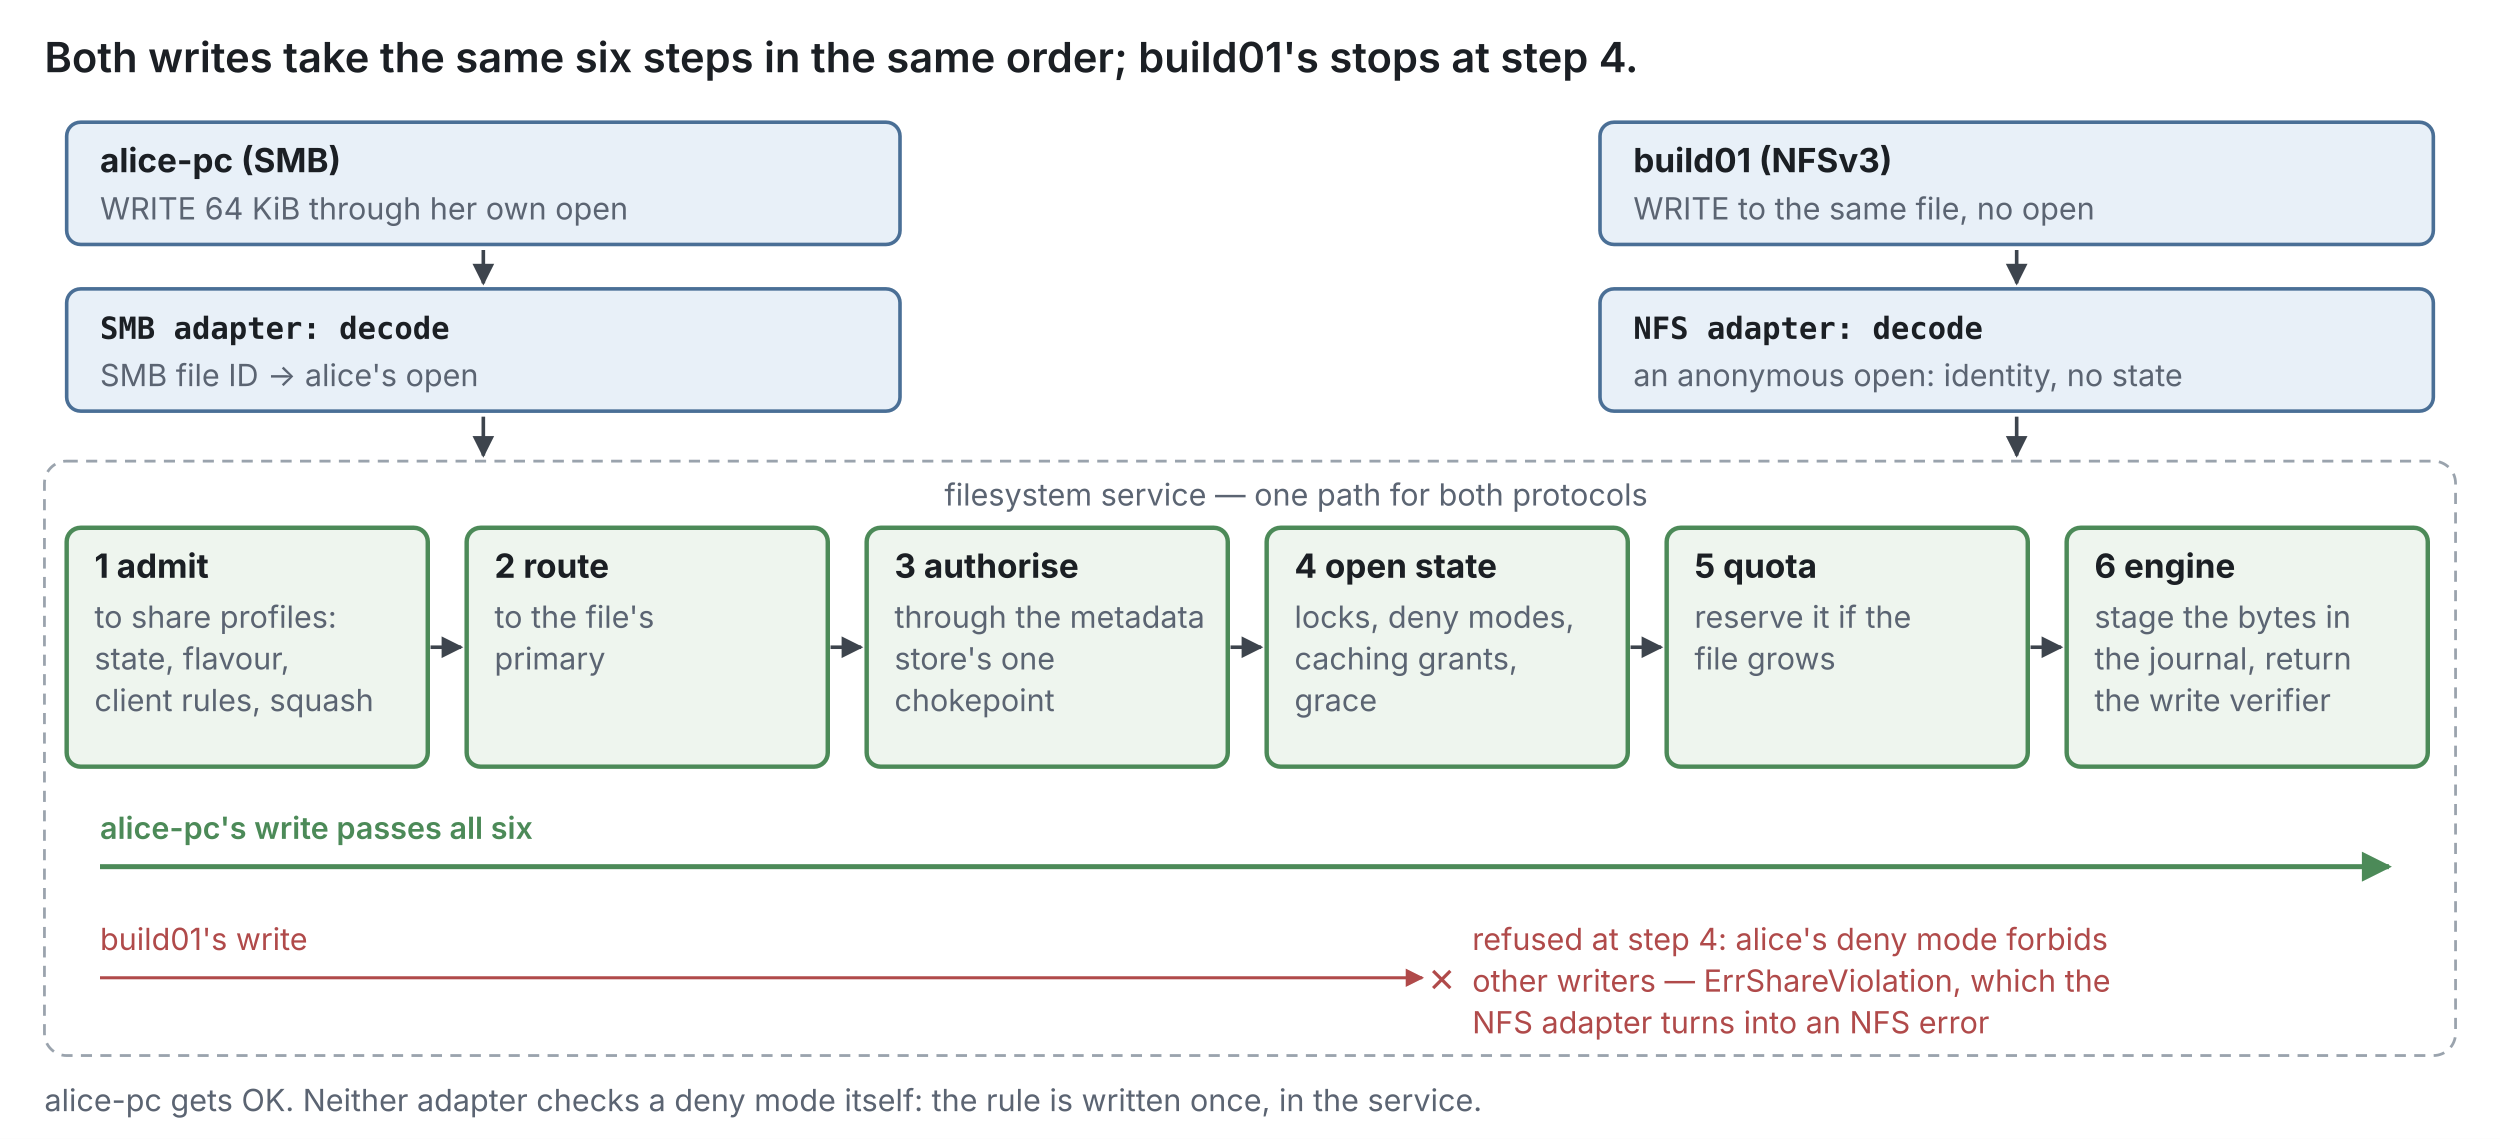
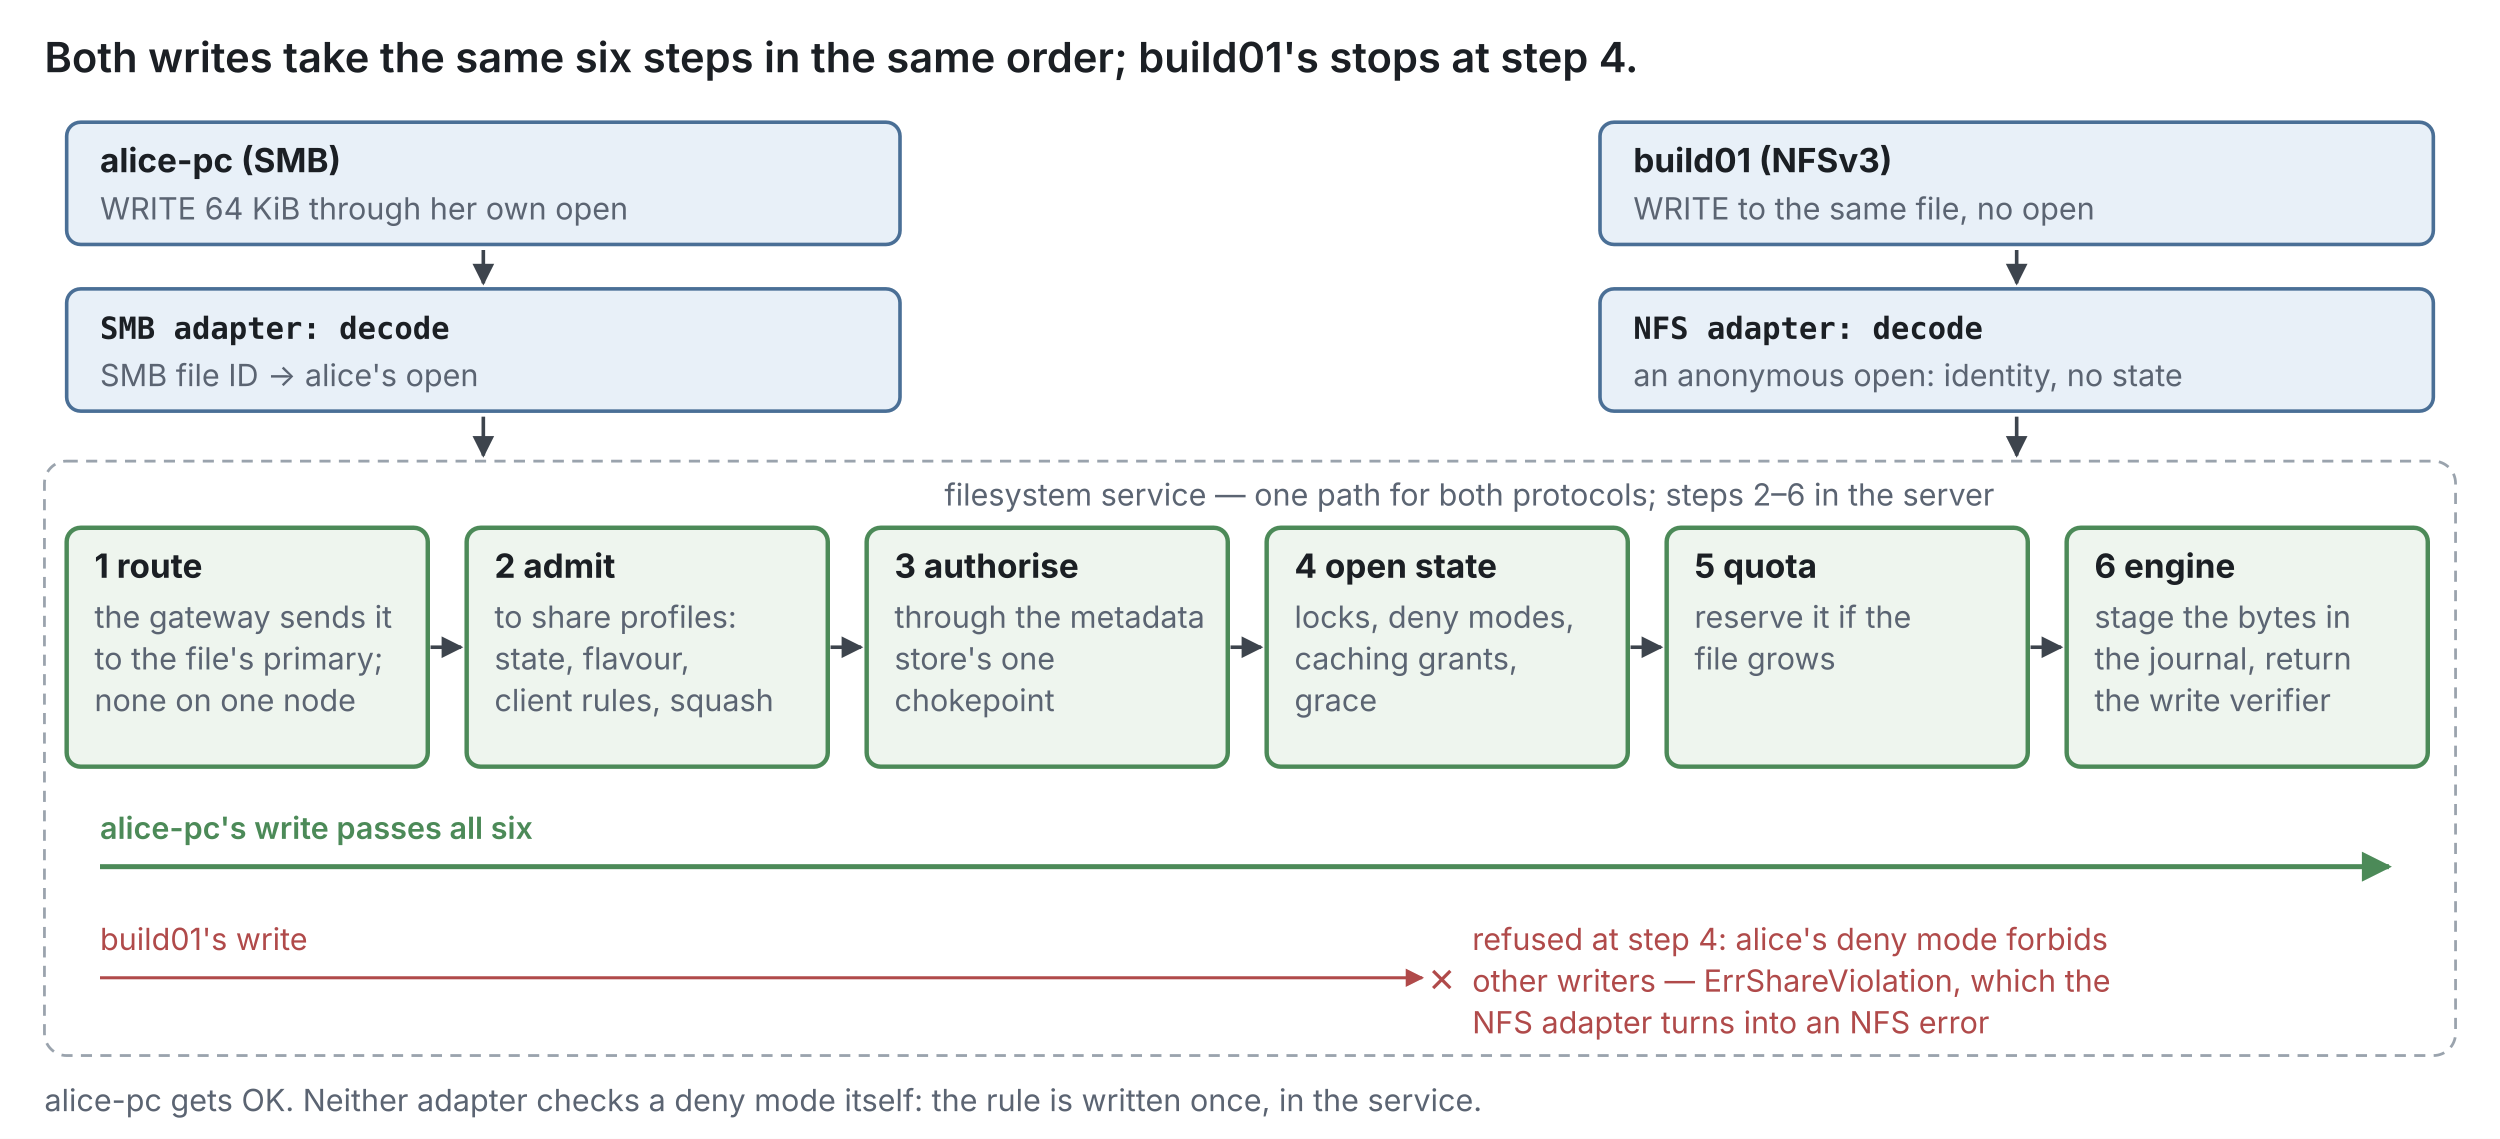
<svg xmlns="http://www.w3.org/2000/svg" viewBox="0 0 900 410" width="900" height="410" font-family="system-ui,-apple-system,Segoe UI,sans-serif">
  <defs>
    <marker id="a" viewBox="0 0 10 10" refX="9" refY="5" markerWidth="6" markerHeight="6" orient="auto-start-reverse">
      <path d="M0,0 L10,5 L0,10 z" fill="#3d444d" />
    </marker>
    <marker id="r" viewBox="0 0 10 10" refX="9" refY="5" markerWidth="6" markerHeight="6" orient="auto-start-reverse">
      <path d="M0,0 L10,5 L0,10 z" fill="#b04a4a" />
    </marker>
    <marker id="g" viewBox="0 0 10 10" refX="9" refY="5" markerWidth="6" markerHeight="6" orient="auto-start-reverse">
      <path d="M0,0 L10,5 L0,10 z" fill="#4c8a58" />
    </marker>
    <style>
      .t{font-size:15px;font-weight:600;fill:#1b1f24}.h{font-size:12px;font-weight:700;fill:#1b1f24}
      .s{font-size:11px;fill:#5b6472}.e{font-size:11px;fill:#b04a4a}.ok{font-size:11px;font-weight:600;fill:#4c8a58}
      .no{font-size:12px;font-weight:700;fill:#b04a4a}
      .m{font-family:ui-monospace,SFMono-Regular,Menlo,monospace;font-size:11px;font-weight:600;fill:#1b1f24}
      .pr{fill:#e8f0f8;stroke:#4a6f96;stroke-width:1.3}
      .sv{fill:#eef5ee;stroke:#4c8a58;stroke-width:1.6}
      .st{fill:#eceff2;stroke:#5b6472;stroke-width:1.4}
      .dr{fill:#fbf3e4;stroke:#b07a2a;stroke-width:1.4}
      .bad{fill:#f8eaea;stroke:#b04a4a;stroke-width:1.3}
      .ln{stroke:#3d444d;stroke-width:1.3;fill:none;marker-end:url(#a)}
      .gl{stroke:#4c8a58;stroke-width:1.8;fill:none;marker-end:url(#g)}
      .ex{stroke:#b04a4a;stroke-width:1.1;fill:none;marker-end:url(#r)}
      .cb{stroke:#3d444d;stroke-width:1.2;fill:none;stroke-dasharray:5 3;marker-end:url(#a)}
      .life{stroke:#9aa3ad;stroke-width:1;stroke-dasharray:3 3}
      .zone{fill:none;stroke:#9aa3ad;stroke-width:1;stroke-dasharray:4 3}
    </style>
  </defs>
  <rect width="900" height="410" fill="#ffffff" />
  <text x="16" y="26" class="t">Both writes take the same six steps in the same order; build01's stops at step 4.</text>
  <rect x="24" y="44" width="300" height="44" rx="5" class="pr" />
  <text x="36" y="62" class="h">alice-pc (SMB)</text>
  <text x="36" y="79" class="s">WRITE 64 KiB through her own open</text>
  <rect x="576" y="44" width="300" height="44" rx="5" class="pr" />
  <text x="588" y="62" class="h">build01 (NFSv3)</text>
  <text x="588" y="79" class="s">WRITE to the same file, no open</text>
  <path d="M174,90 L174,102" class="ln" />
  <path d="M726,90 L726,102" class="ln" />
  <rect x="24" y="104" width="300" height="44" rx="5" class="pr" />
  <text x="36" y="122" class="m">SMB adapter: decode</text>
  <text x="36" y="139" class="s">SMB file ID → alice's open</text>
  <rect x="576" y="104" width="300" height="44" rx="5" class="pr" />
  <text x="588" y="122" class="m">NFS adapter: decode</text>
  <text x="588" y="139" class="s">an anonymous open: identity, no state</text>
  <path d="M174,150 L174,164" class="ln" />
  <path d="M726,150 L726,164" class="ln" />
  <rect x="16" y="166" width="868" height="214" rx="8" class="zone" />
-   <text x="340" y="182" class="s">filesystem service — one path for both protocols</text>
+   <text x="340" y="182" class="s">filesystem service — one path for both protocols; steps 2–6 in the server</text>
  <rect x="24" y="190" width="130" height="86" rx="5" class="sv" />
-   <text x="34" y="208" class="h">1 admit</text>
-   <text x="34" y="226" class="s">to share profiles:</text>
-   <text x="34" y="241" class="s">state, flavour,</text>
-   <text x="34" y="256" class="s">client rules, squash</text>
+   <text x="34" y="208" class="h">1 route</text>
+   <text x="34" y="226" class="s">the gateway sends it</text>
+   <text x="34" y="241" class="s">to the file's primary;</text>
+   <text x="34" y="256" class="s">none on one node</text>
  <rect x="168" y="190" width="130" height="86" rx="5" class="sv" />
-   <text x="178" y="208" class="h">2 route</text>
-   <text x="178" y="226" class="s">to the file's</text>
-   <text x="178" y="241" class="s">primary</text>
+   <text x="178" y="208" class="h">2 admit</text>
+   <text x="178" y="226" class="s">to share profiles:</text>
+   <text x="178" y="241" class="s">state, flavour,</text>
+   <text x="178" y="256" class="s">client rules, squash</text>
  <rect x="312" y="190" width="130" height="86" rx="5" class="sv" />
  <text x="322" y="208" class="h">3 authorise</text>
  <text x="322" y="226" class="s">through the metadata</text>
  <text x="322" y="241" class="s">store's one</text>
  <text x="322" y="256" class="s">chokepoint</text>
  <rect x="456" y="190" width="130" height="86" rx="5" class="sv" />
  <text x="466" y="208" class="h">4 open state</text>
  <text x="466" y="226" class="s">locks, deny modes,</text>
  <text x="466" y="241" class="s">caching grants,</text>
  <text x="466" y="256" class="s">grace</text>
  <rect x="600" y="190" width="130" height="86" rx="5" class="sv" />
  <text x="610" y="208" class="h">5 quota</text>
  <text x="610" y="226" class="s">reserve it if the</text>
  <text x="610" y="241" class="s">file grows</text>
  <rect x="744" y="190" width="130" height="86" rx="5" class="sv" />
  <text x="754" y="208" class="h">6 engine</text>
  <text x="754" y="226" class="s">stage the bytes in</text>
  <text x="754" y="241" class="s">the journal, return</text>
  <text x="754" y="256" class="s">the write verifier</text>
  <path d="M155,233 L166,233" class="ln" />
  <path d="M299,233 L310,233" class="ln" />
  <path d="M443,233 L454,233" class="ln" />
  <path d="M587,233 L598,233" class="ln" />
  <path d="M731,233 L742,233" class="ln" />
  <text x="36" y="302" class="ok">alice-pc's write passes all six</text>
  <path d="M36,312 L860,312" class="gl" />
  <text x="36" y="342" class="e">build01's write</text>
  <path d="M36,352 L512,352" class="ex" />
  <text x="514" y="357" class="no">✕</text>
  <text x="530" y="342" class="e">refused at step 4: alice's deny mode forbids</text>
  <text x="530" y="357" class="e">other writers — ErrShareViolation, which the</text>
  <text x="530" y="372" class="e">NFS adapter turns into an NFS error</text>
  <text x="16" y="400" class="s">alice-pc gets OK. Neither adapter checks a deny mode itself: the rule is written once, in the service.</text>
</svg>
